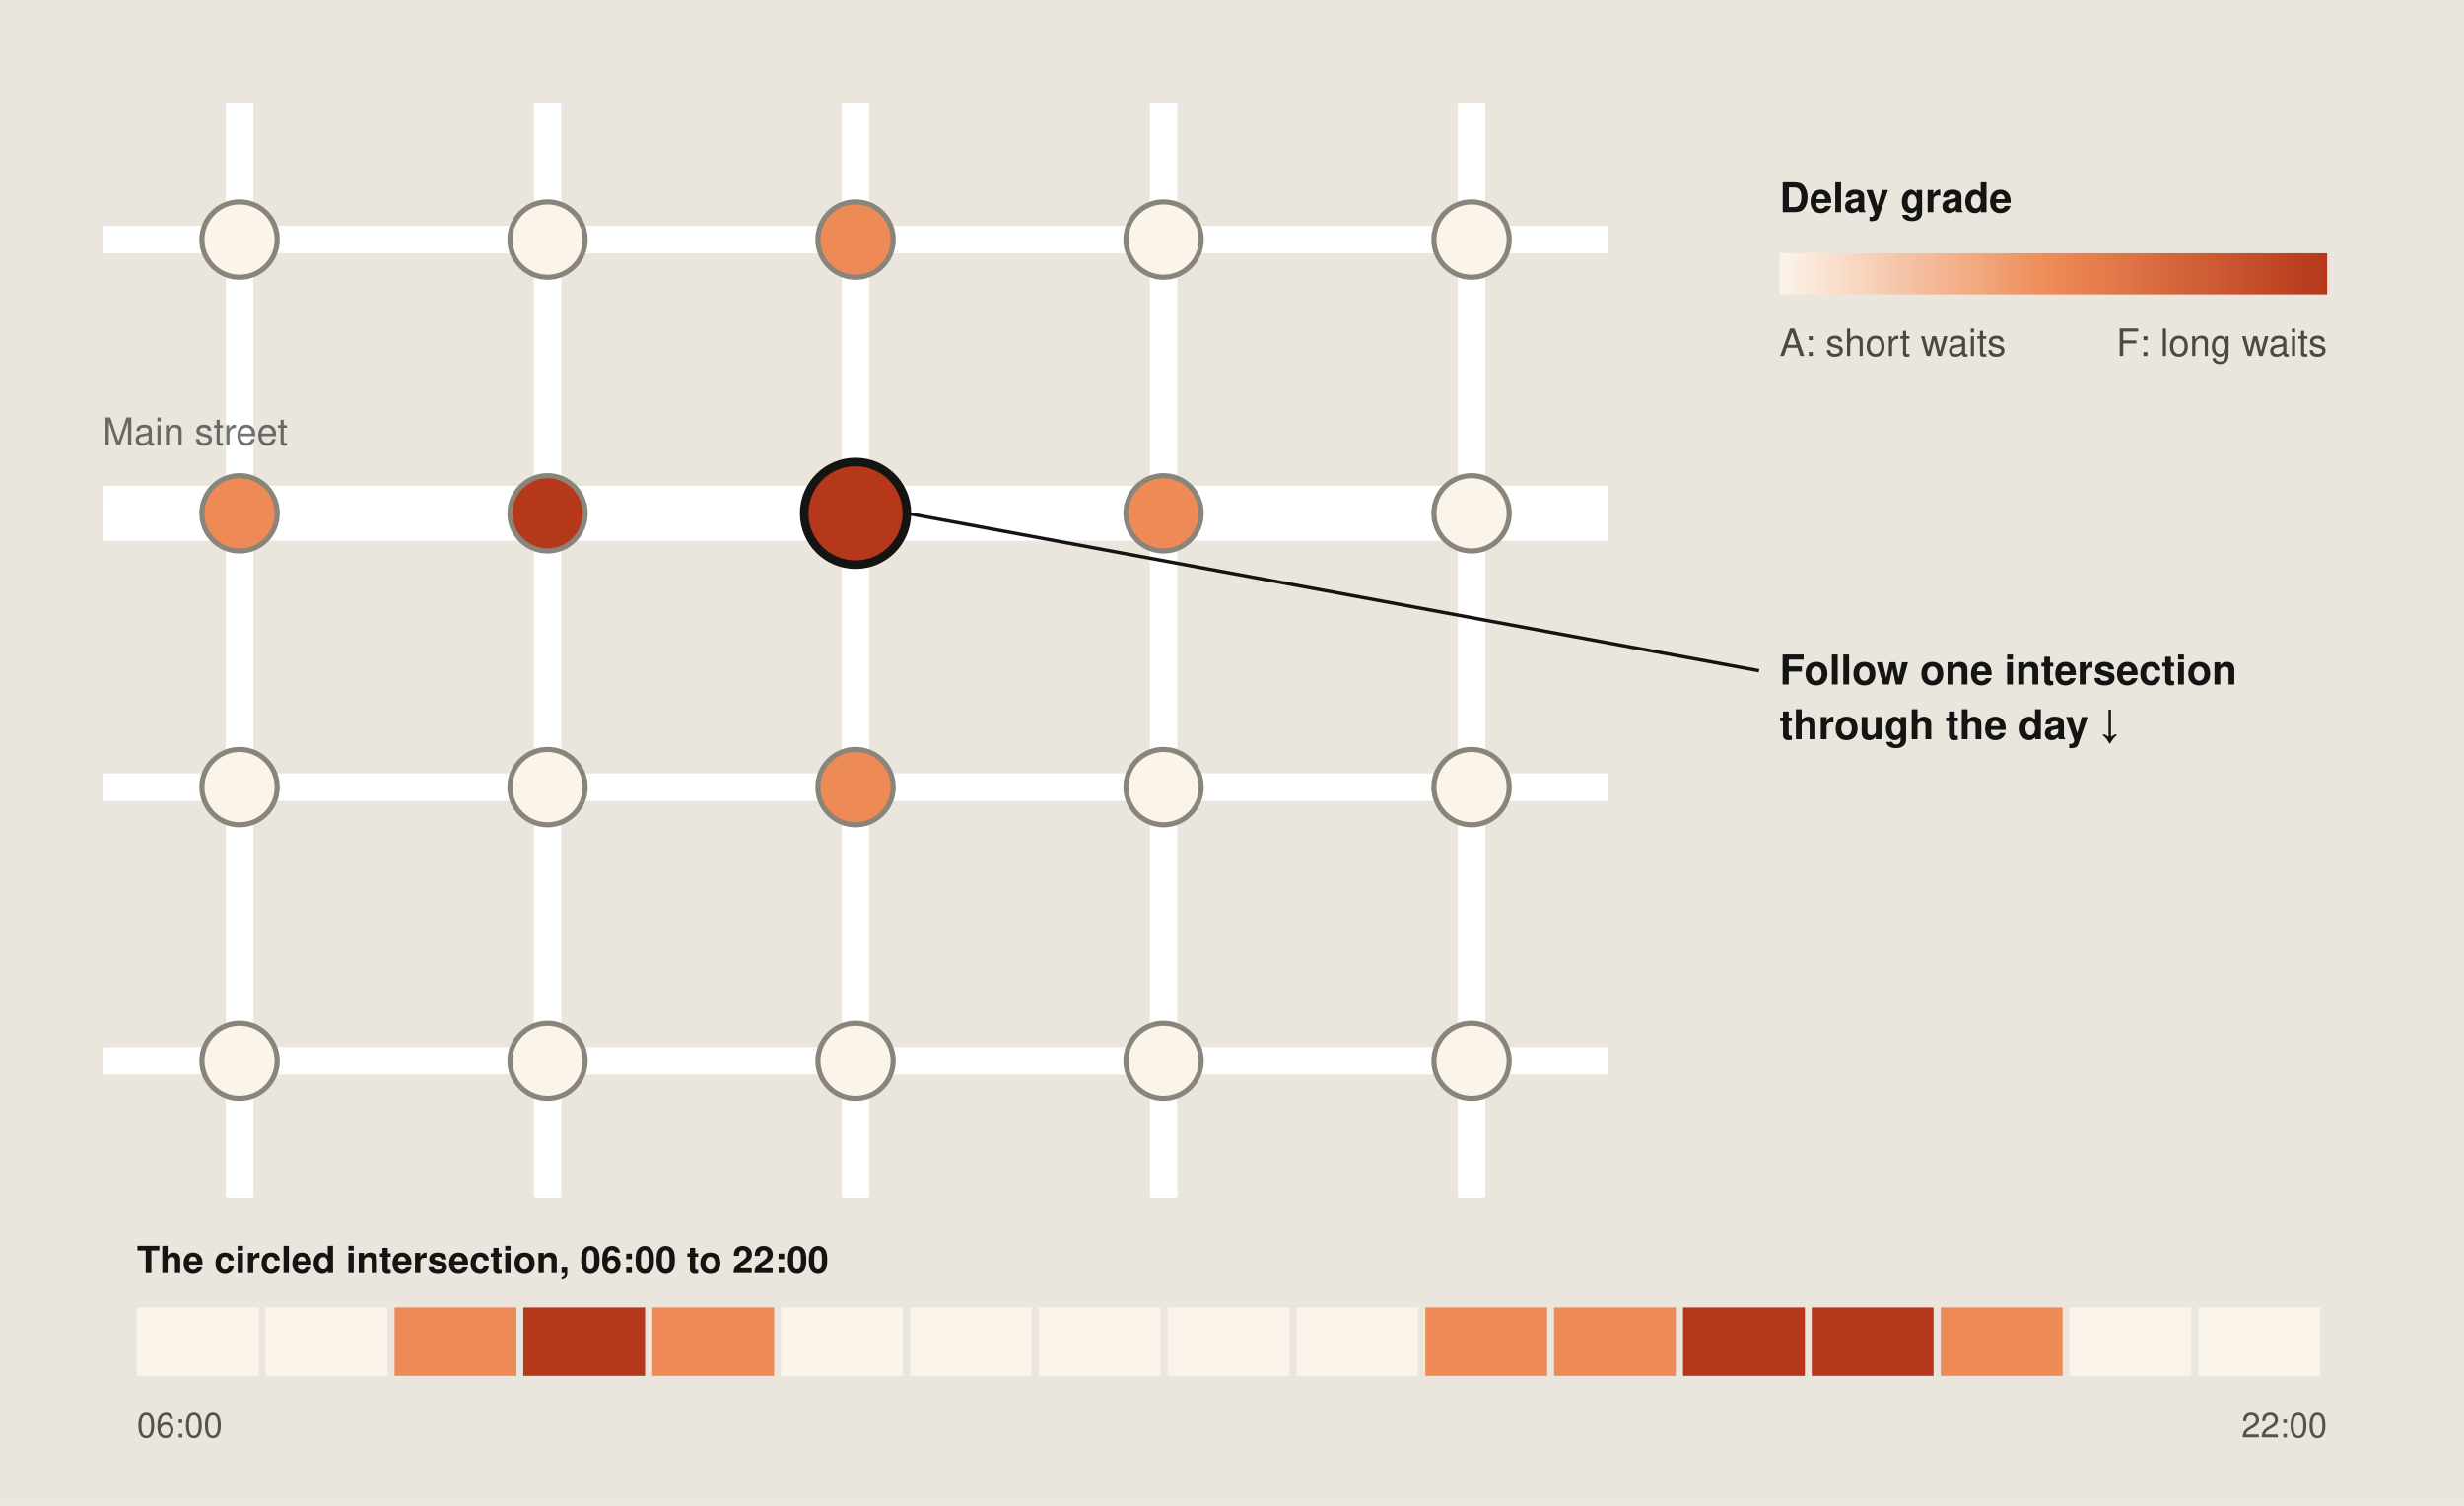
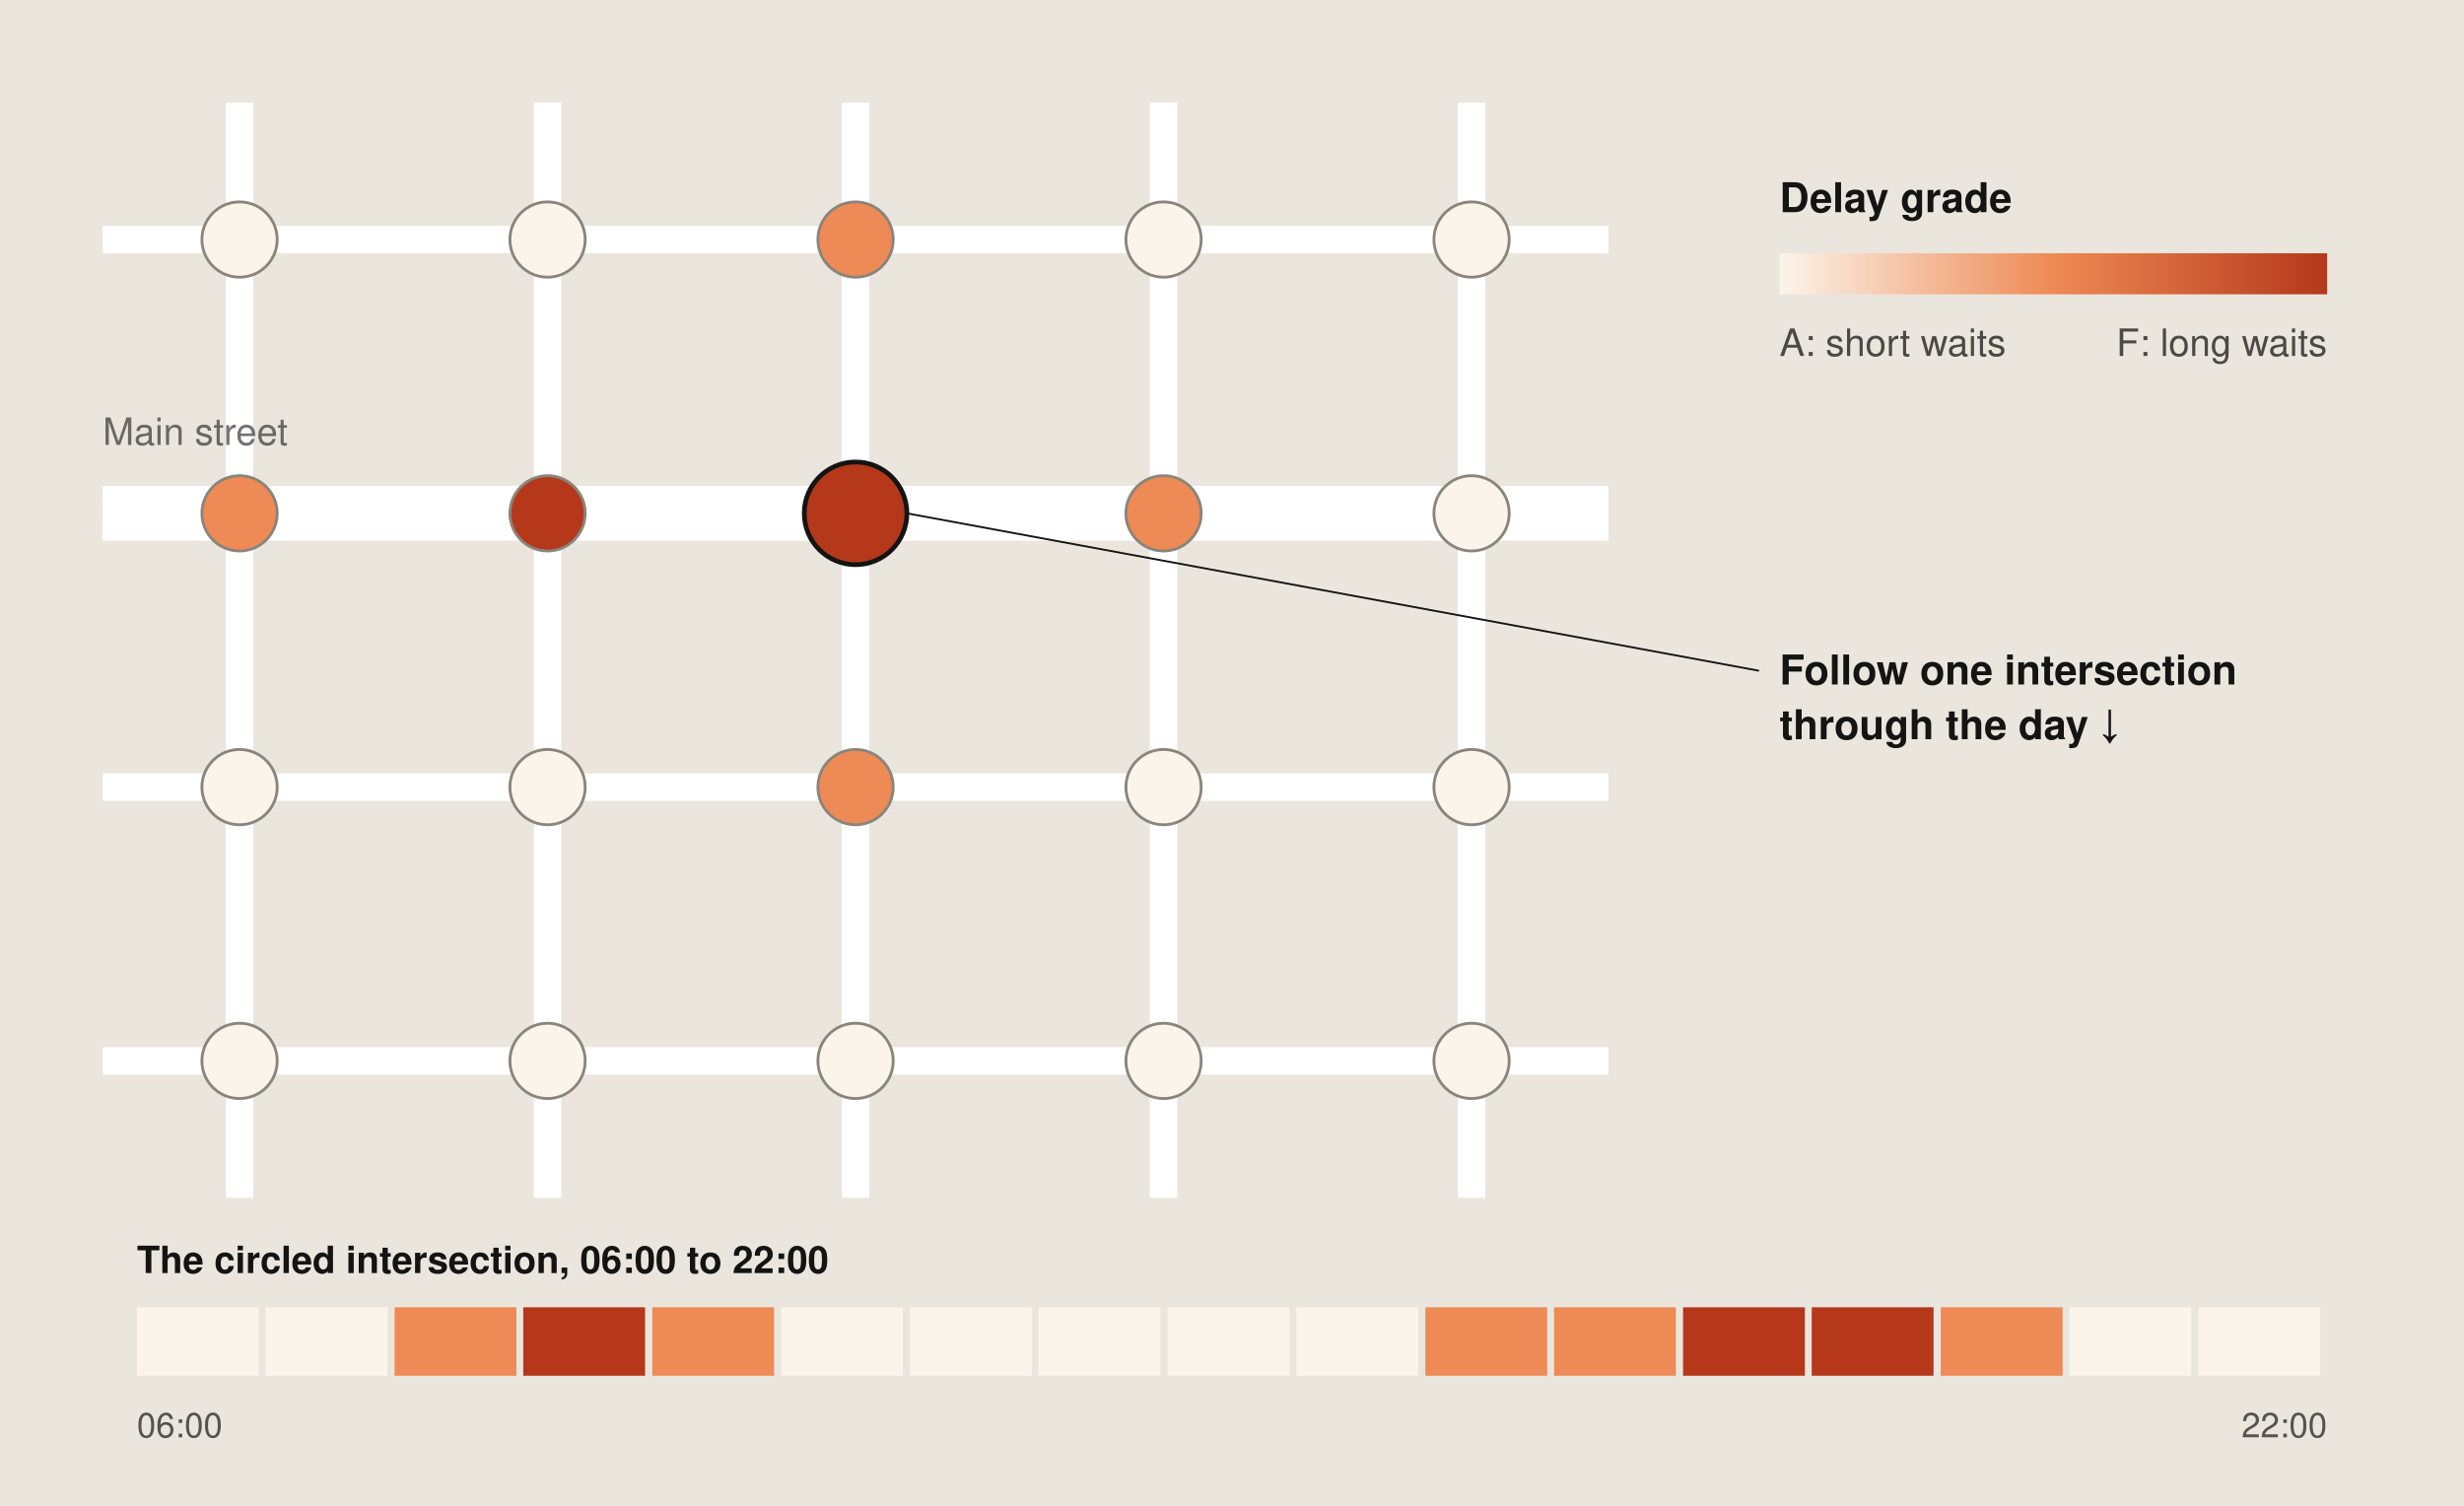
- <svg xmlns="http://www.w3.org/2000/svg" viewBox="0 0 720 440" role="img" aria-label="Street grid where each intersection is colored by its A to F delay grade; one busy corridor stands out, and one intersection’s grade is shown across the day">
+ <svg xmlns="http://www.w3.org/2000/svg" data-thinned="1" viewBox="0 0 720 440" role="img" aria-label="Street grid where each intersection is colored by its A to F delay grade; one busy corridor stands out, and one intersection’s grade is shown across the day">
  <rect width="720" height="440" fill="#EAE6DE" />
  <line x1="70" y1="30" x2="70" y2="350" stroke="#fff" stroke-width="8" />
  <line x1="160" y1="30" x2="160" y2="350" stroke="#fff" stroke-width="8" />
  <line x1="250" y1="30" x2="250" y2="350" stroke="#fff" stroke-width="8" />
  <line x1="340" y1="30" x2="340" y2="350" stroke="#fff" stroke-width="8" />
  <line x1="430" y1="30" x2="430" y2="350" stroke="#fff" stroke-width="8" />
  <line x1="30" y1="70" x2="470" y2="70" stroke="#fff" stroke-width="8" />
  <line x1="30" y1="150" x2="470" y2="150" stroke="#fff" stroke-width="8" />
  <line x1="30" y1="230" x2="470" y2="230" stroke="#fff" stroke-width="8" />
  <line x1="30" y1="310" x2="470" y2="310" stroke="#fff" stroke-width="8" />
  <line x1="30" y1="150" x2="470" y2="150" stroke="#fff" stroke-width="16" />
-   <circle cx="70" cy="70" r="11" fill="#FBF4EA" stroke="#8A857B" stroke-width="1.5" />
-   <circle cx="70" cy="150" r="11" fill="#EE8A55" stroke="#8A857B" stroke-width="1.5" />
-   <circle cx="70" cy="230" r="11" fill="#FBF4EA" stroke="#8A857B" stroke-width="1.5" />
-   <circle cx="70" cy="310" r="11" fill="#FBF4EA" stroke="#8A857B" stroke-width="1.5" />
-   <circle cx="160" cy="70" r="11" fill="#FBF4EA" stroke="#8A857B" stroke-width="1.5" />
-   <circle cx="160" cy="150" r="11" fill="#B5381B" stroke="#8A857B" stroke-width="1.5" />
-   <circle cx="160" cy="230" r="11" fill="#FBF4EA" stroke="#8A857B" stroke-width="1.5" />
-   <circle cx="160" cy="310" r="11" fill="#FBF4EA" stroke="#8A857B" stroke-width="1.5" />
-   <circle cx="250" cy="70" r="11" fill="#EE8A55" stroke="#8A857B" stroke-width="1.5" />
-   <circle cx="250" cy="150" r="15" fill="#B5381B" stroke="#141413" stroke-width="2.5" />
-   <circle cx="250" cy="230" r="11" fill="#EE8A55" stroke="#8A857B" stroke-width="1.5" />
-   <circle cx="250" cy="310" r="11" fill="#FBF4EA" stroke="#8A857B" stroke-width="1.5" />
-   <circle cx="340" cy="70" r="11" fill="#FBF4EA" stroke="#8A857B" stroke-width="1.5" />
-   <circle cx="340" cy="150" r="11" fill="#EE8A55" stroke="#8A857B" stroke-width="1.5" />
-   <circle cx="340" cy="230" r="11" fill="#FBF4EA" stroke="#8A857B" stroke-width="1.5" />
-   <circle cx="340" cy="310" r="11" fill="#FBF4EA" stroke="#8A857B" stroke-width="1.5" />
-   <circle cx="430" cy="70" r="11" fill="#FBF4EA" stroke="#8A857B" stroke-width="1.5" />
-   <circle cx="430" cy="150" r="11" fill="#FBF4EA" stroke="#8A857B" stroke-width="1.5" />
-   <circle cx="430" cy="230" r="11" fill="#FBF4EA" stroke="#8A857B" stroke-width="1.5" />
-   <circle cx="430" cy="310" r="11" fill="#FBF4EA" stroke="#8A857B" stroke-width="1.5" />
+   <circle cx="70" cy="70" r="11" fill="#FBF4EA" stroke="#8A857B" stroke-width="0.83" />
+   <circle cx="70" cy="150" r="11" fill="#EE8A55" stroke="#8A857B" stroke-width="0.83" />
+   <circle cx="70" cy="230" r="11" fill="#FBF4EA" stroke="#8A857B" stroke-width="0.83" />
+   <circle cx="70" cy="310" r="11" fill="#FBF4EA" stroke="#8A857B" stroke-width="0.83" />
+   <circle cx="160" cy="70" r="11" fill="#FBF4EA" stroke="#8A857B" stroke-width="0.83" />
+   <circle cx="160" cy="150" r="11" fill="#B5381B" stroke="#8A857B" stroke-width="0.83" />
+   <circle cx="160" cy="230" r="11" fill="#FBF4EA" stroke="#8A857B" stroke-width="0.83" />
+   <circle cx="160" cy="310" r="11" fill="#FBF4EA" stroke="#8A857B" stroke-width="0.83" />
+   <circle cx="250" cy="70" r="11" fill="#EE8A55" stroke="#8A857B" stroke-width="0.83" />
+   <circle cx="250" cy="150" r="15" fill="#B5381B" stroke="#141413" stroke-width="1.38" />
+   <circle cx="250" cy="230" r="11" fill="#EE8A55" stroke="#8A857B" stroke-width="0.83" />
+   <circle cx="250" cy="310" r="11" fill="#FBF4EA" stroke="#8A857B" stroke-width="0.83" />
+   <circle cx="340" cy="70" r="11" fill="#FBF4EA" stroke="#8A857B" stroke-width="0.83" />
+   <circle cx="340" cy="150" r="11" fill="#EE8A55" stroke="#8A857B" stroke-width="0.83" />
+   <circle cx="340" cy="230" r="11" fill="#FBF4EA" stroke="#8A857B" stroke-width="0.83" />
+   <circle cx="340" cy="310" r="11" fill="#FBF4EA" stroke="#8A857B" stroke-width="0.83" />
+   <circle cx="430" cy="70" r="11" fill="#FBF4EA" stroke="#8A857B" stroke-width="0.83" />
+   <circle cx="430" cy="150" r="11" fill="#FBF4EA" stroke="#8A857B" stroke-width="0.83" />
+   <circle cx="430" cy="230" r="11" fill="#FBF4EA" stroke="#8A857B" stroke-width="0.83" />
+   <circle cx="430" cy="310" r="11" fill="#FBF4EA" stroke="#8A857B" stroke-width="0.83" />
  <text x="30" y="130" text-anchor="start" font-family="Archivo, Helvetica, Arial, sans-serif" font-size="11" font-weight="400" fill="#141413" fill-opacity="0.6" letter-spacing="0">Main street</text>
  <defs>
    <linearGradient id="gr">
      <stop offset="0" stop-color="#FBF4EA" />
      <stop offset=".5" stop-color="#EE8A55" />
      <stop offset="1" stop-color="#B5381B" />
    </linearGradient>
  </defs>
  <text x="520" y="62" text-anchor="start" font-family="Archivo, Helvetica, Arial, sans-serif" font-size="12" font-weight="700" fill="#141413" fill-opacity="1" letter-spacing="0">Delay grade</text>
  <rect x="520" y="74" width="160" height="12" fill="url(#gr)" />
  <text x="520" y="104" text-anchor="start" font-family="Archivo, Helvetica, Arial, sans-serif" font-size="11" font-weight="400" fill="#141413" fill-opacity="0.75" letter-spacing="0">A: short waits</text>
  <text x="680" y="104" text-anchor="end" font-family="Archivo, Helvetica, Arial, sans-serif" font-size="11" font-weight="400" fill="#141413" fill-opacity="0.75" letter-spacing="0">F: long waits</text>
-   <line x1="265" y1="150" x2="514" y2="196" stroke="#141413" stroke-width="1" />
+   <line x1="265" y1="150" x2="514" y2="196" stroke="#141413" stroke-width="0.55" />
  <text x="520" y="200" text-anchor="start" font-family="Archivo, Helvetica, Arial, sans-serif" font-size="12" font-weight="600" fill="#141413" fill-opacity="1" letter-spacing="0">Follow one intersection</text>
  <text x="520" y="216" text-anchor="start" font-family="Archivo, Helvetica, Arial, sans-serif" font-size="12" font-weight="600" fill="#141413" fill-opacity="1" letter-spacing="0">through the day ↓</text>
  <text x="40" y="372" text-anchor="start" font-family="Archivo, Helvetica, Arial, sans-serif" font-size="11" font-weight="600" fill="#141413" fill-opacity="1" letter-spacing="0">The circled intersection, 06:00 to 22:00</text>
  <rect x="40.0" y="382" width="35.6" height="20" fill="#FBF4EA" />
  <rect x="77.6" y="382" width="35.6" height="20" fill="#FBF4EA" />
  <rect x="115.3" y="382" width="35.6" height="20" fill="#EE8A55" />
  <rect x="152.9" y="382" width="35.6" height="20" fill="#B5381B" />
  <rect x="190.6" y="382" width="35.6" height="20" fill="#EE8A55" />
  <rect x="228.2" y="382" width="35.6" height="20" fill="#FBF4EA" />
  <rect x="265.9" y="382" width="35.6" height="20" fill="#FBF4EA" />
  <rect x="303.5" y="382" width="35.6" height="20" fill="#FBF4EA" />
  <rect x="341.2" y="382" width="35.6" height="20" fill="#FBF4EA" />
  <rect x="378.8" y="382" width="35.6" height="20" fill="#FBF4EA" />
  <rect x="416.5" y="382" width="35.6" height="20" fill="#EE8A55" />
  <rect x="454.1" y="382" width="35.6" height="20" fill="#EE8A55" />
  <rect x="491.8" y="382" width="35.6" height="20" fill="#B5381B" />
  <rect x="529.4" y="382" width="35.6" height="20" fill="#B5381B" />
  <rect x="567.1" y="382" width="35.6" height="20" fill="#EE8A55" />
  <rect x="604.7" y="382" width="35.6" height="20" fill="#FBF4EA" />
  <rect x="642.4" y="382" width="35.6" height="20" fill="#FBF4EA" />
  <text x="40" y="420" text-anchor="start" font-family="Archivo, Helvetica, Arial, sans-serif" font-size="10" font-weight="400" fill="#141413" fill-opacity="0.7" letter-spacing="0">06:00</text>
  <text x="680" y="420" text-anchor="end" font-family="Archivo, Helvetica, Arial, sans-serif" font-size="10" font-weight="400" fill="#141413" fill-opacity="0.7" letter-spacing="0">22:00</text>
</svg>
